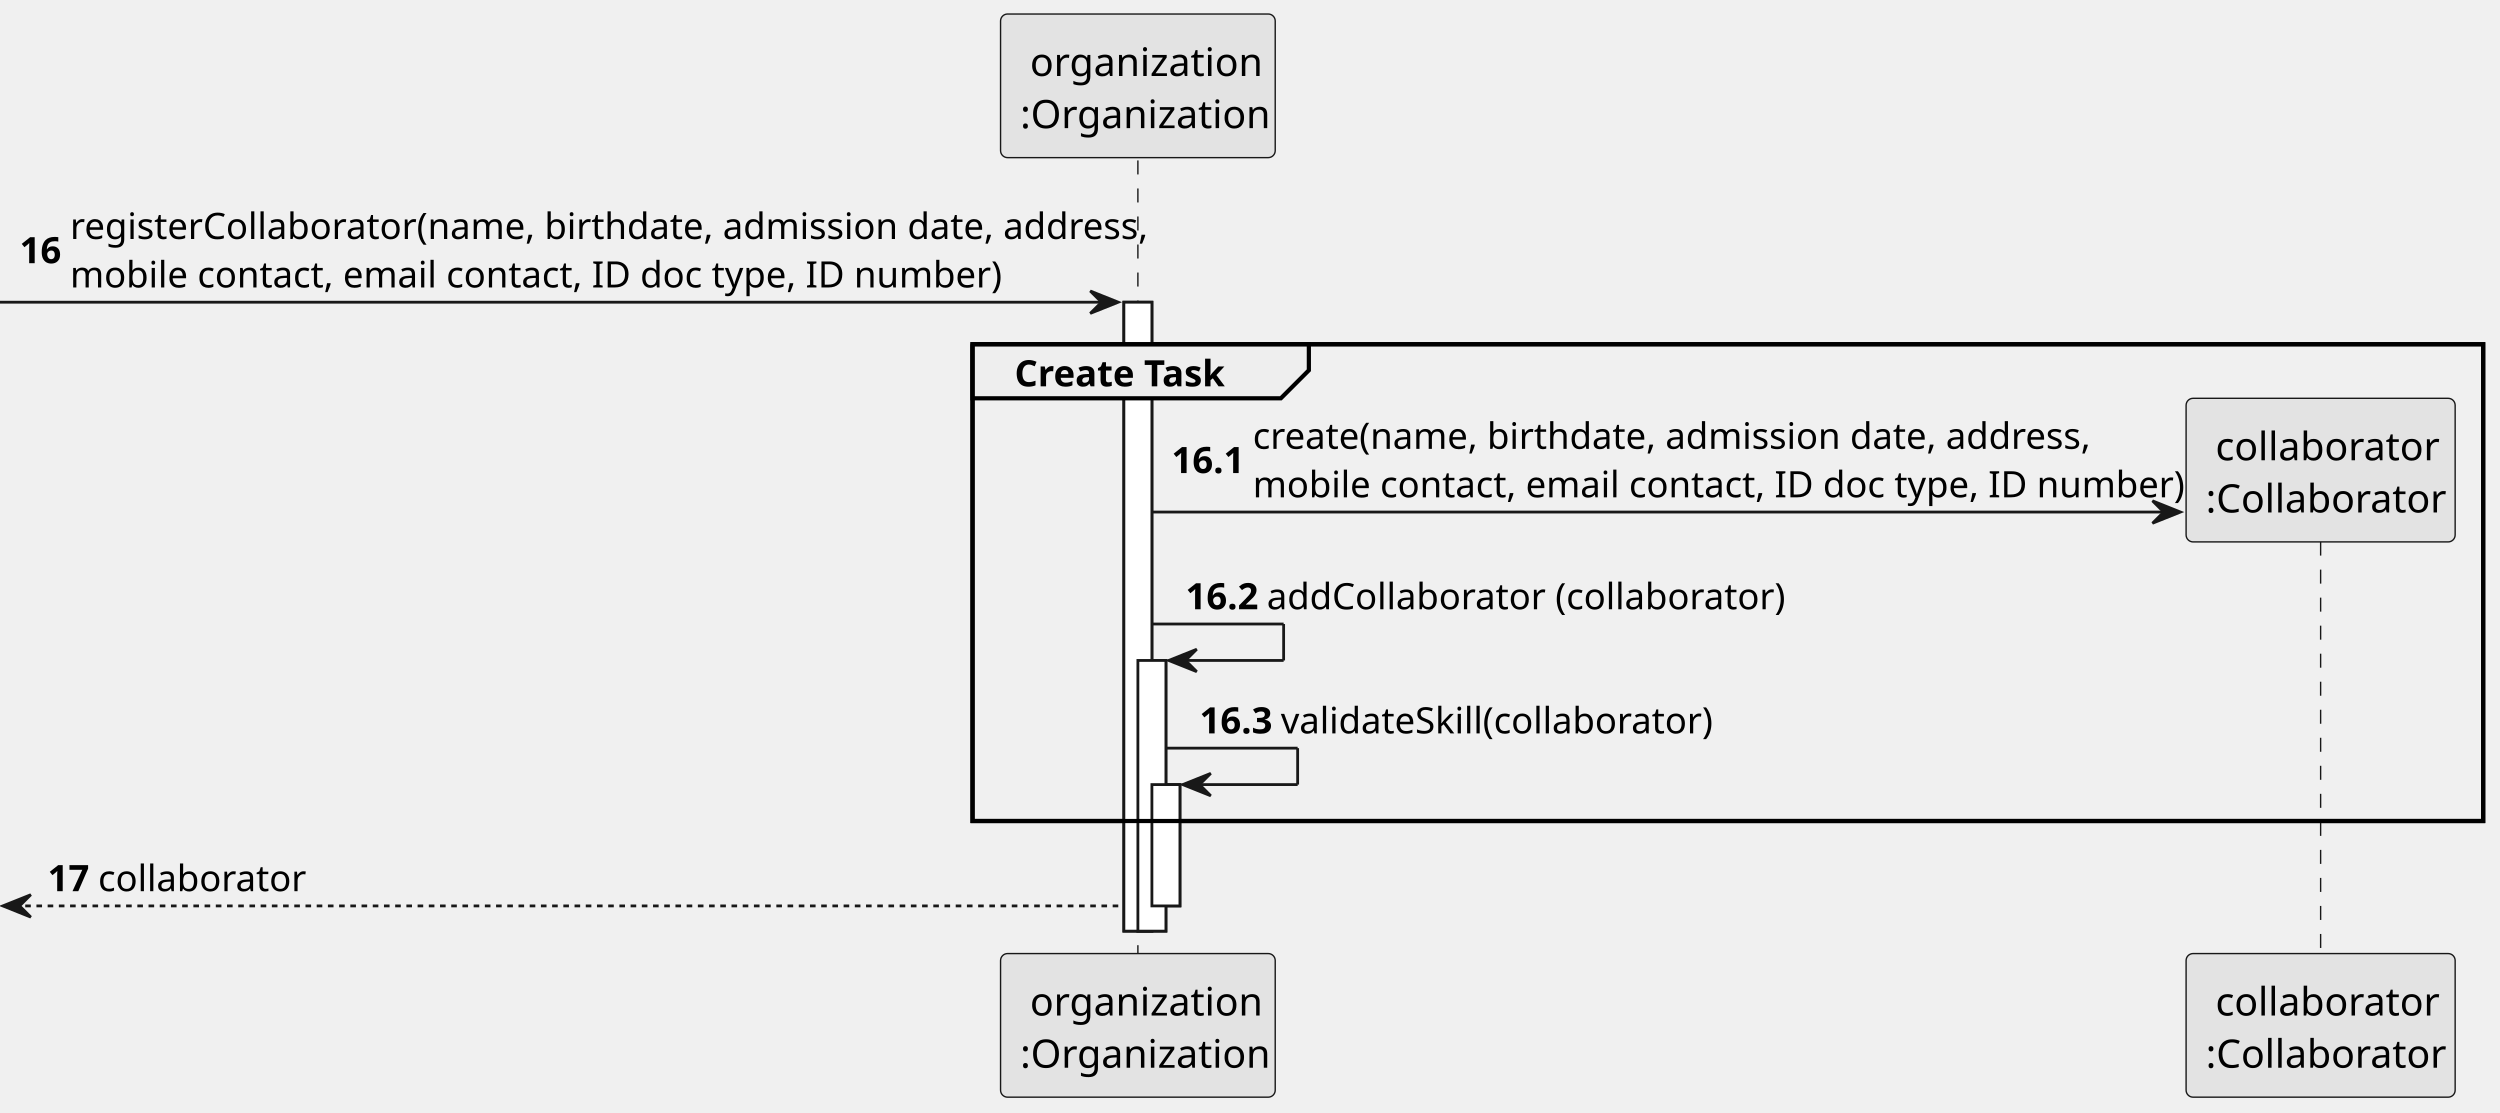
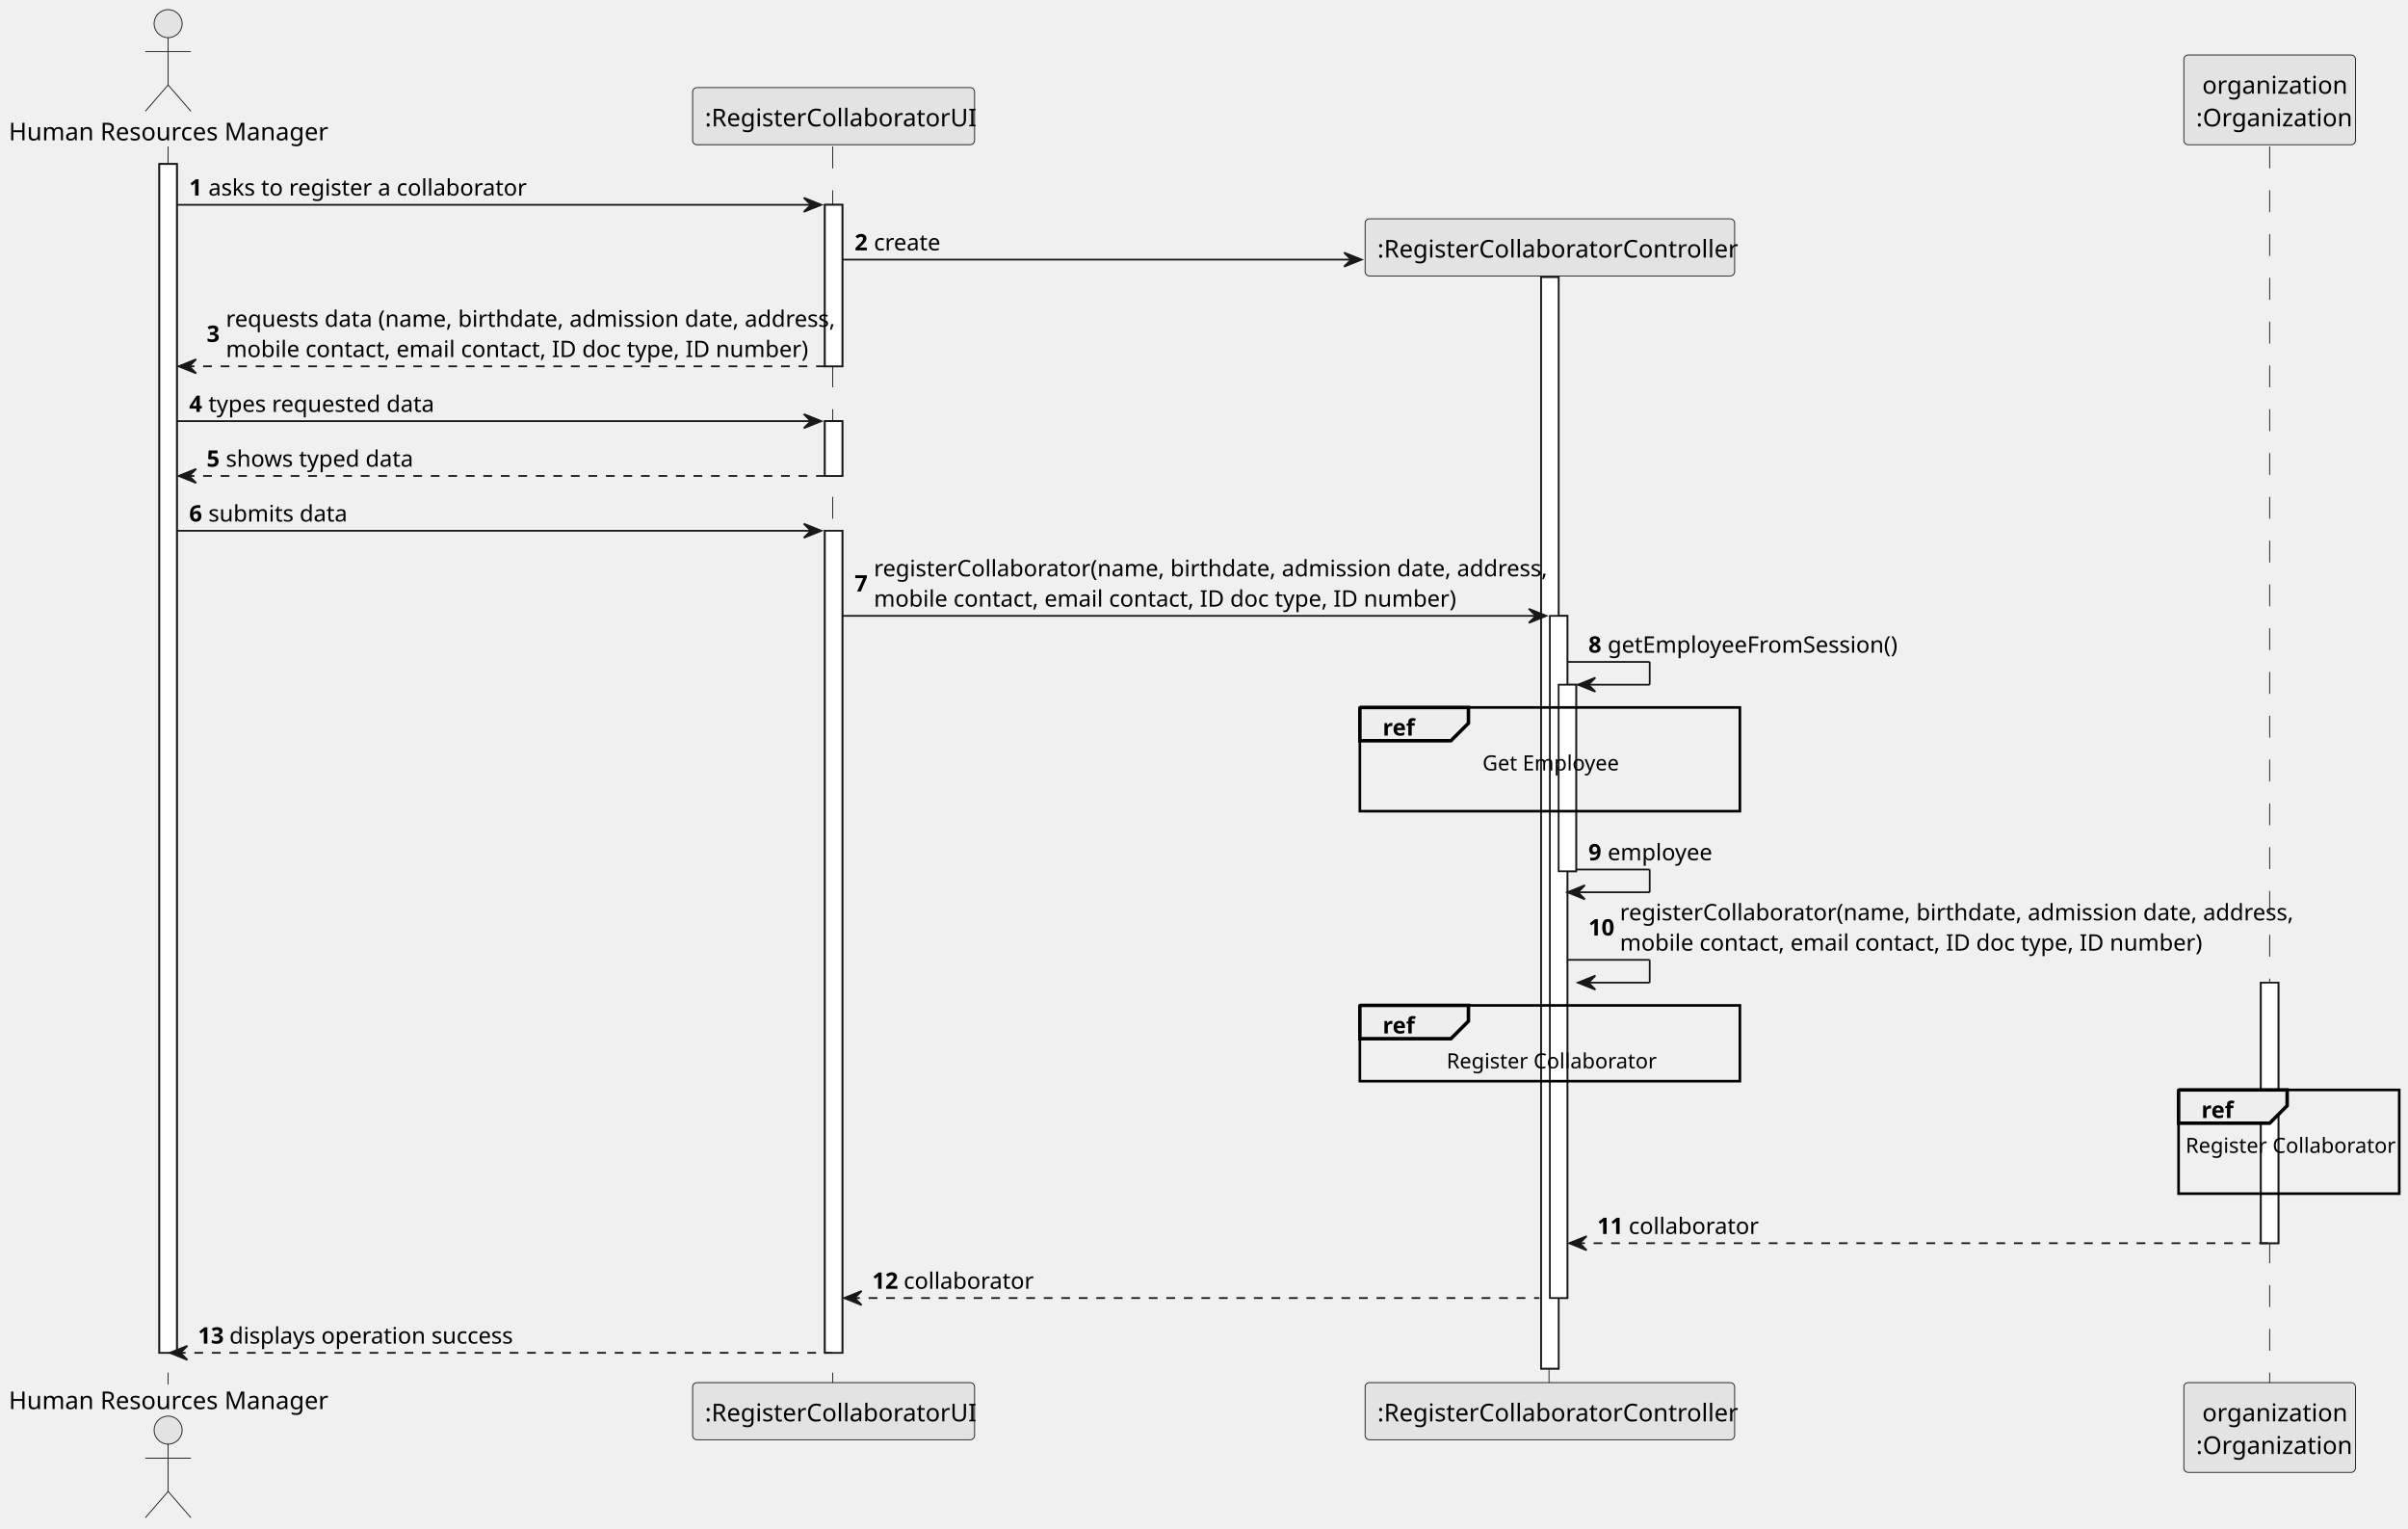
- <svg xmlns="http://www.w3.org/2000/svg" contentStyleType="text/css" height="397px" preserveAspectRatio="none" style="width:892px;height:397px;background:#FFFFFF;" version="1.1" viewBox="0 0 892 397" width="892px" zoomAndPan="magnify">
+ <svg xmlns="http://www.w3.org/2000/svg" contentStyleType="text/css" height="349.2px" preserveAspectRatio="none" style="width:550px;height:349px;background:#FFFFFF;" version="1.1" viewBox="0 0 550 349" width="550.4px" zoomAndPan="magnify">
  <defs />
  <g>
-     <rect fill="#FFFFFF" height="224.406" style="stroke:#181818;stroke-width:1.0;" width="10" x="401" y="107.824" />
-     <rect fill="#FFFFFF" height="96.582" style="stroke:#181818;stroke-width:1.0;" width="10" x="406" y="235.648" />
-     <rect fill="#FFFFFF" height="43.291" style="stroke:#181818;stroke-width:1.0;" width="10" x="411" y="279.94" />
-     <rect fill="none" height="170.115" style="stroke:#000000;stroke-width:1.5;" width="539" x="347" y="122.824" />
-     <line style="stroke:#181818;stroke-width:0.5;stroke-dasharray:5.0,5.0;" x1="406" x2="406" y1="57.242" y2="341.231" />
-     <line style="stroke:#181818;stroke-width:0.5;stroke-dasharray:5.0,5.0;" x1="828" x2="828" y1="183.236" y2="341.231" />
-     <rect fill="#E3E3E3" height="51.242" rx="2.5" ry="2.5" style="stroke:#181818;stroke-width:0.5;" width="98" x="357" y="5" />
-     <text fill="#000000" font-family="sans-serif" font-size="14" lengthAdjust="spacing" textLength="77" x="367.5" y="27.107">organization</text>
-     <text fill="#000000" font-family="sans-serif" font-size="14" lengthAdjust="spacing" textLength="84" x="364" y="45.728">:Organization</text>
-     <rect fill="#E3E3E3" height="51.242" rx="2.5" ry="2.5" style="stroke:#181818;stroke-width:0.5;" width="98" x="357" y="340.231" />
-     <text fill="#000000" font-family="sans-serif" font-size="14" lengthAdjust="spacing" textLength="77" x="367.5" y="362.338">organization</text>
-     <text fill="#000000" font-family="sans-serif" font-size="14" lengthAdjust="spacing" textLength="84" x="364" y="380.959">:Organization</text>
-     <rect fill="#E3E3E3" height="51.242" rx="2.5" ry="2.5" style="stroke:#181818;stroke-width:0.5;" width="96" x="780" y="340.231" />
-     <text fill="#000000" font-family="sans-serif" font-size="14" lengthAdjust="spacing" textLength="75" x="790.5" y="362.338">collaborator</text>
-     <text fill="#000000" font-family="sans-serif" font-size="14" lengthAdjust="spacing" textLength="82" x="787" y="380.959">:Collaborator</text>
-     <rect fill="#FFFFFF" height="224.406" style="stroke:#181818;stroke-width:1.0;" width="10" x="401" y="107.824" />
-     <rect fill="#FFFFFF" height="96.582" style="stroke:#181818;stroke-width:1.0;" width="10" x="406" y="235.648" />
-     <rect fill="#FFFFFF" height="43.291" style="stroke:#181818;stroke-width:1.0;" width="10" x="411" y="279.94" />
-     <polygon fill="#181818" points="389,103.824,399,107.824,389,111.824,393,107.824" style="stroke:#181818;stroke-width:1.0;" />
-     <line style="stroke:#181818;stroke-width:1.0;" x1="0" x2="395" y1="107.824" y2="107.824" />
-     <text fill="#000000" font-family="sans-serif" font-size="13" font-weight="bold" lengthAdjust="spacing" textLength="14" x="7" y="93.916">16</text>
-     <text fill="#000000" font-family="sans-serif" font-size="13" lengthAdjust="spacing" textLength="360" x="25" y="85.27">registerCollaborator(name, birthdate, admission date, address,</text>
-     <text fill="#000000" font-family="sans-serif" font-size="13" lengthAdjust="spacing" textLength="316" x="25" y="102.561">mobile contact, email contact, ID doc type, ID number)</text>
-     <path d="M347,122.824 L467,122.824 L467,132.115 L457,142.115 L347,142.115 L347,122.824 " fill="#EEEEEE" style="stroke:#000000;stroke-width:1.5;" />
-     <rect fill="none" height="170.115" style="stroke:#000000;stroke-width:1.5;" width="539" x="347" y="122.824" />
-     <text fill="#000000" font-family="sans-serif" font-size="13" font-weight="bold" lengthAdjust="spacing" textLength="75" x="362" y="137.852">Create Task</text>
-     <polygon fill="#181818" points="768,178.697,778,182.697,768,186.697,772,182.697" style="stroke:#181818;stroke-width:1.0;" />
-     <line style="stroke:#181818;stroke-width:1.0;" x1="411" x2="774" y1="182.697" y2="182.697" />
-     <text fill="#000000" font-family="sans-serif" font-size="13" font-weight="bold" lengthAdjust="spacing" textLength="25" x="418" y="168.789">16.1</text>
-     <text fill="#000000" font-family="sans-serif" font-size="13" lengthAdjust="spacing" textLength="284" x="447" y="160.144">create(name, birthdate, admission date, address,</text>
-     <text fill="#000000" font-family="sans-serif" font-size="13" lengthAdjust="spacing" textLength="316" x="447" y="177.435">mobile contact, email contact, ID doc type, ID number)</text>
-     <rect fill="#E3E3E3" height="51.242" rx="2.5" ry="2.5" style="stroke:#181818;stroke-width:0.5;" width="96" x="780" y="142.115" />
-     <text fill="#000000" font-family="sans-serif" font-size="14" lengthAdjust="spacing" textLength="75" x="790.5" y="164.223">collaborator</text>
-     <text fill="#000000" font-family="sans-serif" font-size="14" lengthAdjust="spacing" textLength="82" x="787" y="182.844">:Collaborator</text>
-     <line style="stroke:#181818;stroke-width:1.0;" x1="411" x2="458" y1="222.648" y2="222.648" />
-     <line style="stroke:#181818;stroke-width:1.0;" x1="458" x2="458" y1="222.648" y2="235.648" />
-     <line style="stroke:#181818;stroke-width:1.0;" x1="417" x2="458" y1="235.648" y2="235.648" />
-     <polygon fill="#181818" points="427,231.648,417,235.648,427,239.648,423,235.648" style="stroke:#181818;stroke-width:1.0;" />
-     <text fill="#000000" font-family="sans-serif" font-size="13" font-weight="bold" lengthAdjust="spacing" textLength="25" x="423" y="217.386">16.2</text>
-     <text fill="#000000" font-family="sans-serif" font-size="13" lengthAdjust="spacing" textLength="169" x="452" y="217.386">addCollaborator (collaborator)</text>
-     <line style="stroke:#181818;stroke-width:1.0;" x1="416" x2="463" y1="266.94" y2="266.94" />
-     <line style="stroke:#181818;stroke-width:1.0;" x1="463" x2="463" y1="266.94" y2="279.94" />
-     <line style="stroke:#181818;stroke-width:1.0;" x1="422" x2="463" y1="279.94" y2="279.94" />
-     <polygon fill="#181818" points="432,275.94,422,279.94,432,283.94,428,279.94" style="stroke:#181818;stroke-width:1.0;" />
-     <text fill="#000000" font-family="sans-serif" font-size="13" font-weight="bold" lengthAdjust="spacing" textLength="25" x="428" y="261.677">16.3</text>
-     <text fill="#000000" font-family="sans-serif" font-size="13" lengthAdjust="spacing" textLength="143" x="457" y="261.677">validateSkill(collaborator)</text>
-     <polygon fill="#181818" points="11,319.231,1,323.231,11,327.231,7,323.231" style="stroke:#181818;stroke-width:1.0;" />
-     <line style="stroke:#181818;stroke-width:1.0;stroke-dasharray:2.0,2.0;" x1="5" x2="400" y1="323.231" y2="323.231" />
-     <text fill="#000000" font-family="sans-serif" font-size="13" font-weight="bold" lengthAdjust="spacing" textLength="14" x="17" y="317.968">17</text>
-     <text fill="#000000" font-family="sans-serif" font-size="13" lengthAdjust="spacing" textLength="67" x="35" y="317.968">collaborator</text>
+     <rect fill="#FFFFFF" height="271.466" style="stroke:#181818;stroke-width:0.4;" width="4" x="36.4" y="37.448" />
+     <rect fill="#FFFFFF" height="36.881" style="stroke:#181818;stroke-width:0.4;" width="4" x="188.4" y="46.765" />
+     <rect fill="#FFFFFF" height="12.516" style="stroke:#181818;stroke-width:0.4;" width="4" x="188.4" y="96.162" />
+     <rect fill="#FFFFFF" height="187.719" style="stroke:#181818;stroke-width:0.4;" width="4" x="188.4" y="121.195" />
+     <rect fill="#FFFFFF" height="249.233" style="stroke:#181818;stroke-width:0.4;" width="4" x="352" y="63.281" />
+     <rect fill="#FFFFFF" height="155.769" style="stroke:#181818;stroke-width:0.4;" width="4" x="354" y="140.628" />
+     <rect fill="#FFFFFF" height="42.602" style="stroke:#181818;stroke-width:0.4;" width="4" x="356" y="156.345" />
+     <rect fill="#FFFFFF" height="59.502" style="stroke:#181818;stroke-width:0.4;" width="4" x="516.4" y="224.379" />
+     <line style="stroke:#181818;stroke-width:0.2;stroke-dasharray:5.0,5.0;" x1="38.4" x2="38.4" y1="33.448" y2="316.114" />
+     <line style="stroke:#181818;stroke-width:0.2;stroke-dasharray:5.0,5.0;" x1="190.2" x2="190.2" y1="33.448" y2="316.114" />
+     <line style="stroke:#181818;stroke-width:0.2;stroke-dasharray:5.0,5.0;" x1="353.8" x2="353.8" y1="62.689" y2="316.114" />
+     <line style="stroke:#181818;stroke-width:0.2;stroke-dasharray:5.0,5.0;" x1="518.4" x2="518.4" y1="33.448" y2="316.114" />
+     <text fill="#000000" font-family="sans-serif" font-size="5.6" lengthAdjust="spacing" textLength="70.4" x="2" y="32.043">Human Resources Manager</text>
+     <ellipse cx="38.4" cy="5.4" fill="#E3E3E3" rx="3.2" ry="3.2" style="stroke:#181818;stroke-width:0.2;" />
+     <path d="M38.4,8.6 L38.4,19.4 M33.2,11.8 L43.6,11.8 M38.4,19.4 L33.2,25.4 M38.4,19.4 L43.6,25.4 " fill="none" style="stroke:#181818;stroke-width:0.2;" />
+     <text fill="#000000" font-family="sans-serif" font-size="5.6" lengthAdjust="spacing" textLength="70.4" x="2" y="321.757">Human Resources Manager</text>
+     <ellipse cx="38.4" cy="326.562" fill="#E3E3E3" rx="3.2" ry="3.2" style="stroke:#181818;stroke-width:0.2;" />
+     <path d="M38.4,329.762 L38.4,340.562 M33.2,332.962 L43.6,332.962 M38.4,340.562 L33.2,346.562 M38.4,340.562 L43.6,346.562 " fill="none" style="stroke:#181818;stroke-width:0.2;" />
+     <rect fill="#E3E3E3" height="13.048" rx="1" ry="1" style="stroke:#181818;stroke-width:0.2;" width="64.4" x="158.2" y="20" />
+     <text fill="#000000" font-family="sans-serif" font-size="5.6" lengthAdjust="spacing" textLength="58.8" x="161" y="28.843">:RegisterCollaboratorUI</text>
+     <rect fill="#E3E3E3" height="13.048" rx="1" ry="1" style="stroke:#181818;stroke-width:0.2;" width="64.4" x="158.2" y="315.714" />
+     <text fill="#000000" font-family="sans-serif" font-size="5.6" lengthAdjust="spacing" textLength="58.8" x="161" y="324.557">:RegisterCollaboratorUI</text>
+     <rect fill="#E3E3E3" height="13.048" rx="1" ry="1" style="stroke:#181818;stroke-width:0.2;" width="84.4" x="311.8" y="315.714" />
+     <text fill="#000000" font-family="sans-serif" font-size="5.6" lengthAdjust="spacing" textLength="78.8" x="314.6" y="324.557">:RegisterCollaboratorController</text>
+     <rect fill="#E3E3E3" height="20.497" rx="1" ry="1" style="stroke:#181818;stroke-width:0.2;" width="39.2" x="498.8" y="12.552" />
+     <text fill="#000000" font-family="sans-serif" font-size="5.6" lengthAdjust="spacing" textLength="30.8" x="503" y="21.395">organization</text>
+     <text fill="#000000" font-family="sans-serif" font-size="5.6" lengthAdjust="spacing" textLength="33.6" x="501.6" y="28.843">:Organization</text>
+     <rect fill="#E3E3E3" height="20.497" rx="1" ry="1" style="stroke:#181818;stroke-width:0.2;" width="39.2" x="498.8" y="315.714" />
+     <text fill="#000000" font-family="sans-serif" font-size="5.6" lengthAdjust="spacing" textLength="30.8" x="503" y="324.557">organization</text>
+     <text fill="#000000" font-family="sans-serif" font-size="5.6" lengthAdjust="spacing" textLength="33.6" x="501.6" y="332.005">:Organization</text>
+     <rect fill="#FFFFFF" height="271.466" style="stroke:#181818;stroke-width:0.4;" width="4" x="36.4" y="37.448" />
+     <rect fill="#FFFFFF" height="36.881" style="stroke:#181818;stroke-width:0.4;" width="4" x="188.4" y="46.765" />
+     <rect fill="#FFFFFF" height="12.516" style="stroke:#181818;stroke-width:0.4;" width="4" x="188.4" y="96.162" />
+     <rect fill="#FFFFFF" height="187.719" style="stroke:#181818;stroke-width:0.4;" width="4" x="188.4" y="121.195" />
+     <rect fill="#FFFFFF" height="249.233" style="stroke:#181818;stroke-width:0.4;" width="4" x="352" y="63.281" />
+     <rect fill="#FFFFFF" height="155.769" style="stroke:#181818;stroke-width:0.4;" width="4" x="354" y="140.628" />
+     <rect fill="#FFFFFF" height="42.602" style="stroke:#181818;stroke-width:0.4;" width="4" x="356" y="156.345" />
+     <rect fill="#FFFFFF" height="59.502" style="stroke:#181818;stroke-width:0.4;" width="4" x="516.4" y="224.379" />
+     <polygon fill="#181818" points="183.6,45.165,187.6,46.765,183.6,48.365,185.2,46.765" style="stroke:#181818;stroke-width:0.4;" />
+     <line style="stroke:#181818;stroke-width:0.4;" x1="40.4" x2="186" y1="46.765" y2="46.765" />
+     <text fill="#000000" font-family="sans-serif" font-size="5.2" font-weight="bold" lengthAdjust="spacing" textLength="2.8" x="43.2" y="44.66">1</text>
+     <text fill="#000000" font-family="sans-serif" font-size="5.2" lengthAdjust="spacing" textLength="68.8" x="47.6" y="44.66">asks to register a collaborator</text>
+     <polygon fill="#181818" points="307,57.681,311,59.281,307,60.881,308.6,59.281" style="stroke:#181818;stroke-width:0.4;" />
+     <line style="stroke:#181818;stroke-width:0.4;" x1="192.4" x2="309.4" y1="59.281" y2="59.281" />
+     <text fill="#000000" font-family="sans-serif" font-size="5.2" font-weight="bold" lengthAdjust="spacing" textLength="2.8" x="195.2" y="57.176">2</text>
+     <text fill="#000000" font-family="sans-serif" font-size="5.2" lengthAdjust="spacing" textLength="14.4" x="199.6" y="57.176">create</text>
+     <rect fill="#E3E3E3" height="13.048" rx="1" ry="1" style="stroke:#181818;stroke-width:0.2;" width="84.4" x="311.8" y="49.965" />
+     <text fill="#000000" font-family="sans-serif" font-size="5.6" lengthAdjust="spacing" textLength="78.8" x="314.6" y="58.808">:RegisterCollaboratorController</text>
+     <polygon fill="#181818" points="44.8,82.046,40.8,83.646,44.8,85.246,43.2,83.646" style="stroke:#181818;stroke-width:0.4;" />
+     <line style="stroke:#181818;stroke-width:0.4;stroke-dasharray:2.0,2.0;" x1="42.4" x2="190" y1="83.646" y2="83.646" />
+     <text fill="#000000" font-family="sans-serif" font-size="5.2" font-weight="bold" lengthAdjust="spacing" textLength="2.8" x="47.2" y="78.083">3</text>
+     <text fill="#000000" font-family="sans-serif" font-size="5.2" lengthAdjust="spacing" textLength="132.4" x="51.6" y="74.625">requests data (name, birthdate, admission date, address,</text>
+     <text fill="#000000" font-family="sans-serif" font-size="5.2" lengthAdjust="spacing" textLength="126.4" x="51.6" y="81.541">mobile contact, email contact, ID doc type, ID number)</text>
+     <polygon fill="#181818" points="183.6,94.562,187.6,96.162,183.6,97.763,185.2,96.162" style="stroke:#181818;stroke-width:0.4;" />
+     <line style="stroke:#181818;stroke-width:0.4;" x1="40.4" x2="186" y1="96.162" y2="96.162" />
+     <text fill="#000000" font-family="sans-serif" font-size="5.2" font-weight="bold" lengthAdjust="spacing" textLength="2.8" x="43.2" y="94.057">4</text>
+     <text fill="#000000" font-family="sans-serif" font-size="5.2" lengthAdjust="spacing" textLength="48.8" x="47.6" y="94.057">types requested data</text>
+     <polygon fill="#181818" points="44.8,107.079,40.8,108.679,44.8,110.279,43.2,108.679" style="stroke:#181818;stroke-width:0.4;" />
+     <line style="stroke:#181818;stroke-width:0.4;stroke-dasharray:2.0,2.0;" x1="42.4" x2="190" y1="108.679" y2="108.679" />
+     <text fill="#000000" font-family="sans-serif" font-size="5.2" font-weight="bold" lengthAdjust="spacing" textLength="2.8" x="47.2" y="106.574">5</text>
+     <text fill="#000000" font-family="sans-serif" font-size="5.2" lengthAdjust="spacing" textLength="40.8" x="51.6" y="106.574">shows typed data</text>
+     <polygon fill="#181818" points="183.6,119.595,187.6,121.195,183.6,122.795,185.2,121.195" style="stroke:#181818;stroke-width:0.4;" />
+     <line style="stroke:#181818;stroke-width:0.4;" x1="40.4" x2="186" y1="121.195" y2="121.195" />
+     <text fill="#000000" font-family="sans-serif" font-size="5.2" font-weight="bold" lengthAdjust="spacing" textLength="2.8" x="43.2" y="119.09">6</text>
+     <text fill="#000000" font-family="sans-serif" font-size="5.2" lengthAdjust="spacing" textLength="30" x="47.6" y="119.09">submits data</text>
+     <polygon fill="#181818" points="349.2,139.028,353.2,140.628,349.2,142.228,350.8,140.628" style="stroke:#181818;stroke-width:0.4;" />
+     <line style="stroke:#181818;stroke-width:0.4;" x1="192.4" x2="351.6" y1="140.628" y2="140.628" />
+     <text fill="#000000" font-family="sans-serif" font-size="5.2" font-weight="bold" lengthAdjust="spacing" textLength="2.8" x="195.2" y="135.065">7</text>
+     <text fill="#000000" font-family="sans-serif" font-size="5.2" lengthAdjust="spacing" textLength="144" x="199.6" y="131.607">registerCollaborator(name, birthdate, admission date, address,</text>
+     <text fill="#000000" font-family="sans-serif" font-size="5.2" lengthAdjust="spacing" textLength="126.4" x="199.6" y="138.523">mobile contact, email contact, ID doc type, ID number)</text>
+     <line style="stroke:#181818;stroke-width:0.4;" x1="358" x2="376.8" y1="151.144" y2="151.144" />
+     <line style="stroke:#181818;stroke-width:0.4;" x1="376.8" x2="376.8" y1="151.144" y2="156.345" />
+     <line style="stroke:#181818;stroke-width:0.4;" x1="360.4" x2="376.8" y1="156.345" y2="156.345" />
+     <polygon fill="#181818" points="364.4,154.744,360.4,156.345,364.4,157.945,362.8,156.345" style="stroke:#181818;stroke-width:0.4;" />
+     <text fill="#000000" font-family="sans-serif" font-size="5.2" font-weight="bold" lengthAdjust="spacing" textLength="2.8" x="362.8" y="149.04">8</text>
+     <text fill="#000000" font-family="sans-serif" font-size="5.2" lengthAdjust="spacing" textLength="64.4" x="367.2" y="149.04">getEmployeeFromSession()</text>
+     <rect fill="none" height="23.685" style="stroke:#000000;stroke-width:0.6;" width="86.8" x="310.6" y="161.544" />
+     <path d="M310.6,161.544 L335.4,161.544 L335.4,165.144 L331.4,169.144 L310.6,169.144 L310.6,161.544 " fill="#EEEEEE" style="stroke:#000000;stroke-width:0.8;" />
+     <text fill="#000000" font-family="sans-serif" font-size="5.2" font-weight="bold" lengthAdjust="spacing" textLength="6.8" x="315.8" y="167.956">ref</text>
+     <text fill="#000000" font-family="sans-serif" font-size="4.8" lengthAdjust="spacing" textLength="30.8" x="338.6" y="175.924">Get Employee</text>
+     <text fill="#000000" font-family="sans-serif" font-size="4.8" lengthAdjust="spacing" textLength="1.2" x="353.4" y="182.309"> </text>
+     <line style="stroke:#181818;stroke-width:0.4;" x1="360" x2="376.8" y1="198.546" y2="198.546" />
+     <line style="stroke:#181818;stroke-width:0.4;" x1="376.8" x2="376.8" y1="198.546" y2="203.746" />
+     <line style="stroke:#181818;stroke-width:0.4;" x1="358" x2="376.8" y1="203.746" y2="203.746" />
+     <polygon fill="#181818" points="362,202.146,358,203.746,362,205.346,360.4,203.746" style="stroke:#181818;stroke-width:0.4;" />
+     <text fill="#000000" font-family="sans-serif" font-size="5.2" font-weight="bold" lengthAdjust="spacing" textLength="2.8" x="362.8" y="196.441">9</text>
+     <text fill="#000000" font-family="sans-serif" font-size="5.2" lengthAdjust="spacing" textLength="22.4" x="367.2" y="196.441">employee</text>
+     <line style="stroke:#181818;stroke-width:0.4;" x1="358" x2="376.8" y1="219.179" y2="219.179" />
+     <line style="stroke:#181818;stroke-width:0.4;" x1="376.8" x2="376.8" y1="219.179" y2="224.379" />
+     <line style="stroke:#181818;stroke-width:0.4;" x1="360.4" x2="376.8" y1="224.379" y2="224.379" />
+     <polygon fill="#181818" points="364.4,222.779,360.4,224.379,364.4,225.979,362.8,224.379" style="stroke:#181818;stroke-width:0.4;" />
+     <text fill="#000000" font-family="sans-serif" font-size="5.2" font-weight="bold" lengthAdjust="spacing" textLength="5.6" x="362.8" y="213.616">10</text>
+     <text fill="#000000" font-family="sans-serif" font-size="5.2" lengthAdjust="spacing" textLength="144" x="370" y="210.157">registerCollaborator(name, birthdate, admission date, address,</text>
+     <text fill="#000000" font-family="sans-serif" font-size="5.2" lengthAdjust="spacing" textLength="126.4" x="370" y="217.074">mobile contact, email contact, ID doc type, ID number)</text>
+     <rect fill="none" height="17.301" style="stroke:#000000;stroke-width:0.6;" width="86.8" x="310.6" y="229.579" />
+     <path d="M310.6,229.579 L335.4,229.579 L335.4,233.179 L331.4,237.179 L310.6,237.179 L310.6,229.579 " fill="#EEEEEE" style="stroke:#000000;stroke-width:0.8;" />
+     <text fill="#000000" font-family="sans-serif" font-size="5.2" font-weight="bold" lengthAdjust="spacing" textLength="6.8" x="315.8" y="235.99">ref</text>
+     <text fill="#000000" font-family="sans-serif" font-size="4.8" lengthAdjust="spacing" textLength="47.2" x="330.4" y="243.959">Register Collaborator</text>
+     <rect fill="none" height="23.685" style="stroke:#000000;stroke-width:0.6;" width="50.4" x="497.6" y="248.88" />
+     <path d="M497.6,248.88 L522.4,248.88 L522.4,252.48 L518.4,256.48 L497.6,256.48 L497.6,248.88 " fill="#EEEEEE" style="stroke:#000000;stroke-width:0.8;" />
+     <text fill="#000000" font-family="sans-serif" font-size="5.2" font-weight="bold" lengthAdjust="spacing" textLength="6.8" x="502.8" y="255.291">ref</text>
+     <text fill="#000000" font-family="sans-serif" font-size="4.8" lengthAdjust="spacing" textLength="47.2" x="499.2" y="263.259">Register Collaborator</text>
+     <text fill="#000000" font-family="sans-serif" font-size="4.8" lengthAdjust="spacing" textLength="1.2" x="522.2" y="269.644"> </text>
+     <polygon fill="#181818" points="362.4,282.281,358.4,283.881,362.4,285.481,360.8,283.881" style="stroke:#181818;stroke-width:0.4;" />
+     <line style="stroke:#181818;stroke-width:0.4;stroke-dasharray:2.0,2.0;" x1="360" x2="518" y1="283.881" y2="283.881" />
+     <text fill="#000000" font-family="sans-serif" font-size="5.2" font-weight="bold" lengthAdjust="spacing" textLength="5.6" x="364.8" y="281.776">11</text>
+     <text fill="#000000" font-family="sans-serif" font-size="5.2" lengthAdjust="spacing" textLength="26.8" x="372" y="281.776">collaborator</text>
+     <polygon fill="#181818" points="196.8,294.798,192.8,296.398,196.8,297.998,195.2,296.398" style="stroke:#181818;stroke-width:0.4;" />
+     <line style="stroke:#181818;stroke-width:0.4;stroke-dasharray:2.0,2.0;" x1="194.4" x2="351.6" y1="296.398" y2="296.398" />
+     <text fill="#000000" font-family="sans-serif" font-size="5.2" font-weight="bold" lengthAdjust="spacing" textLength="5.6" x="199.2" y="294.293">12</text>
+     <text fill="#000000" font-family="sans-serif" font-size="5.2" lengthAdjust="spacing" textLength="26.8" x="206.4" y="294.293">collaborator</text>
+     <polygon fill="#181818" points="42.8,307.314,38.8,308.914,42.8,310.514,41.2,308.914" style="stroke:#181818;stroke-width:0.4;" />
+     <line style="stroke:#181818;stroke-width:0.4;stroke-dasharray:2.0,2.0;" x1="40.4" x2="190" y1="308.914" y2="308.914" />
+     <text fill="#000000" font-family="sans-serif" font-size="5.2" font-weight="bold" lengthAdjust="spacing" textLength="5.6" x="45.2" y="306.809">13</text>
+     <text fill="#000000" font-family="sans-serif" font-size="5.2" lengthAdjust="spacing" textLength="63.2" x="52.4" y="306.809">displays operation success</text>
  </g>
</svg>
